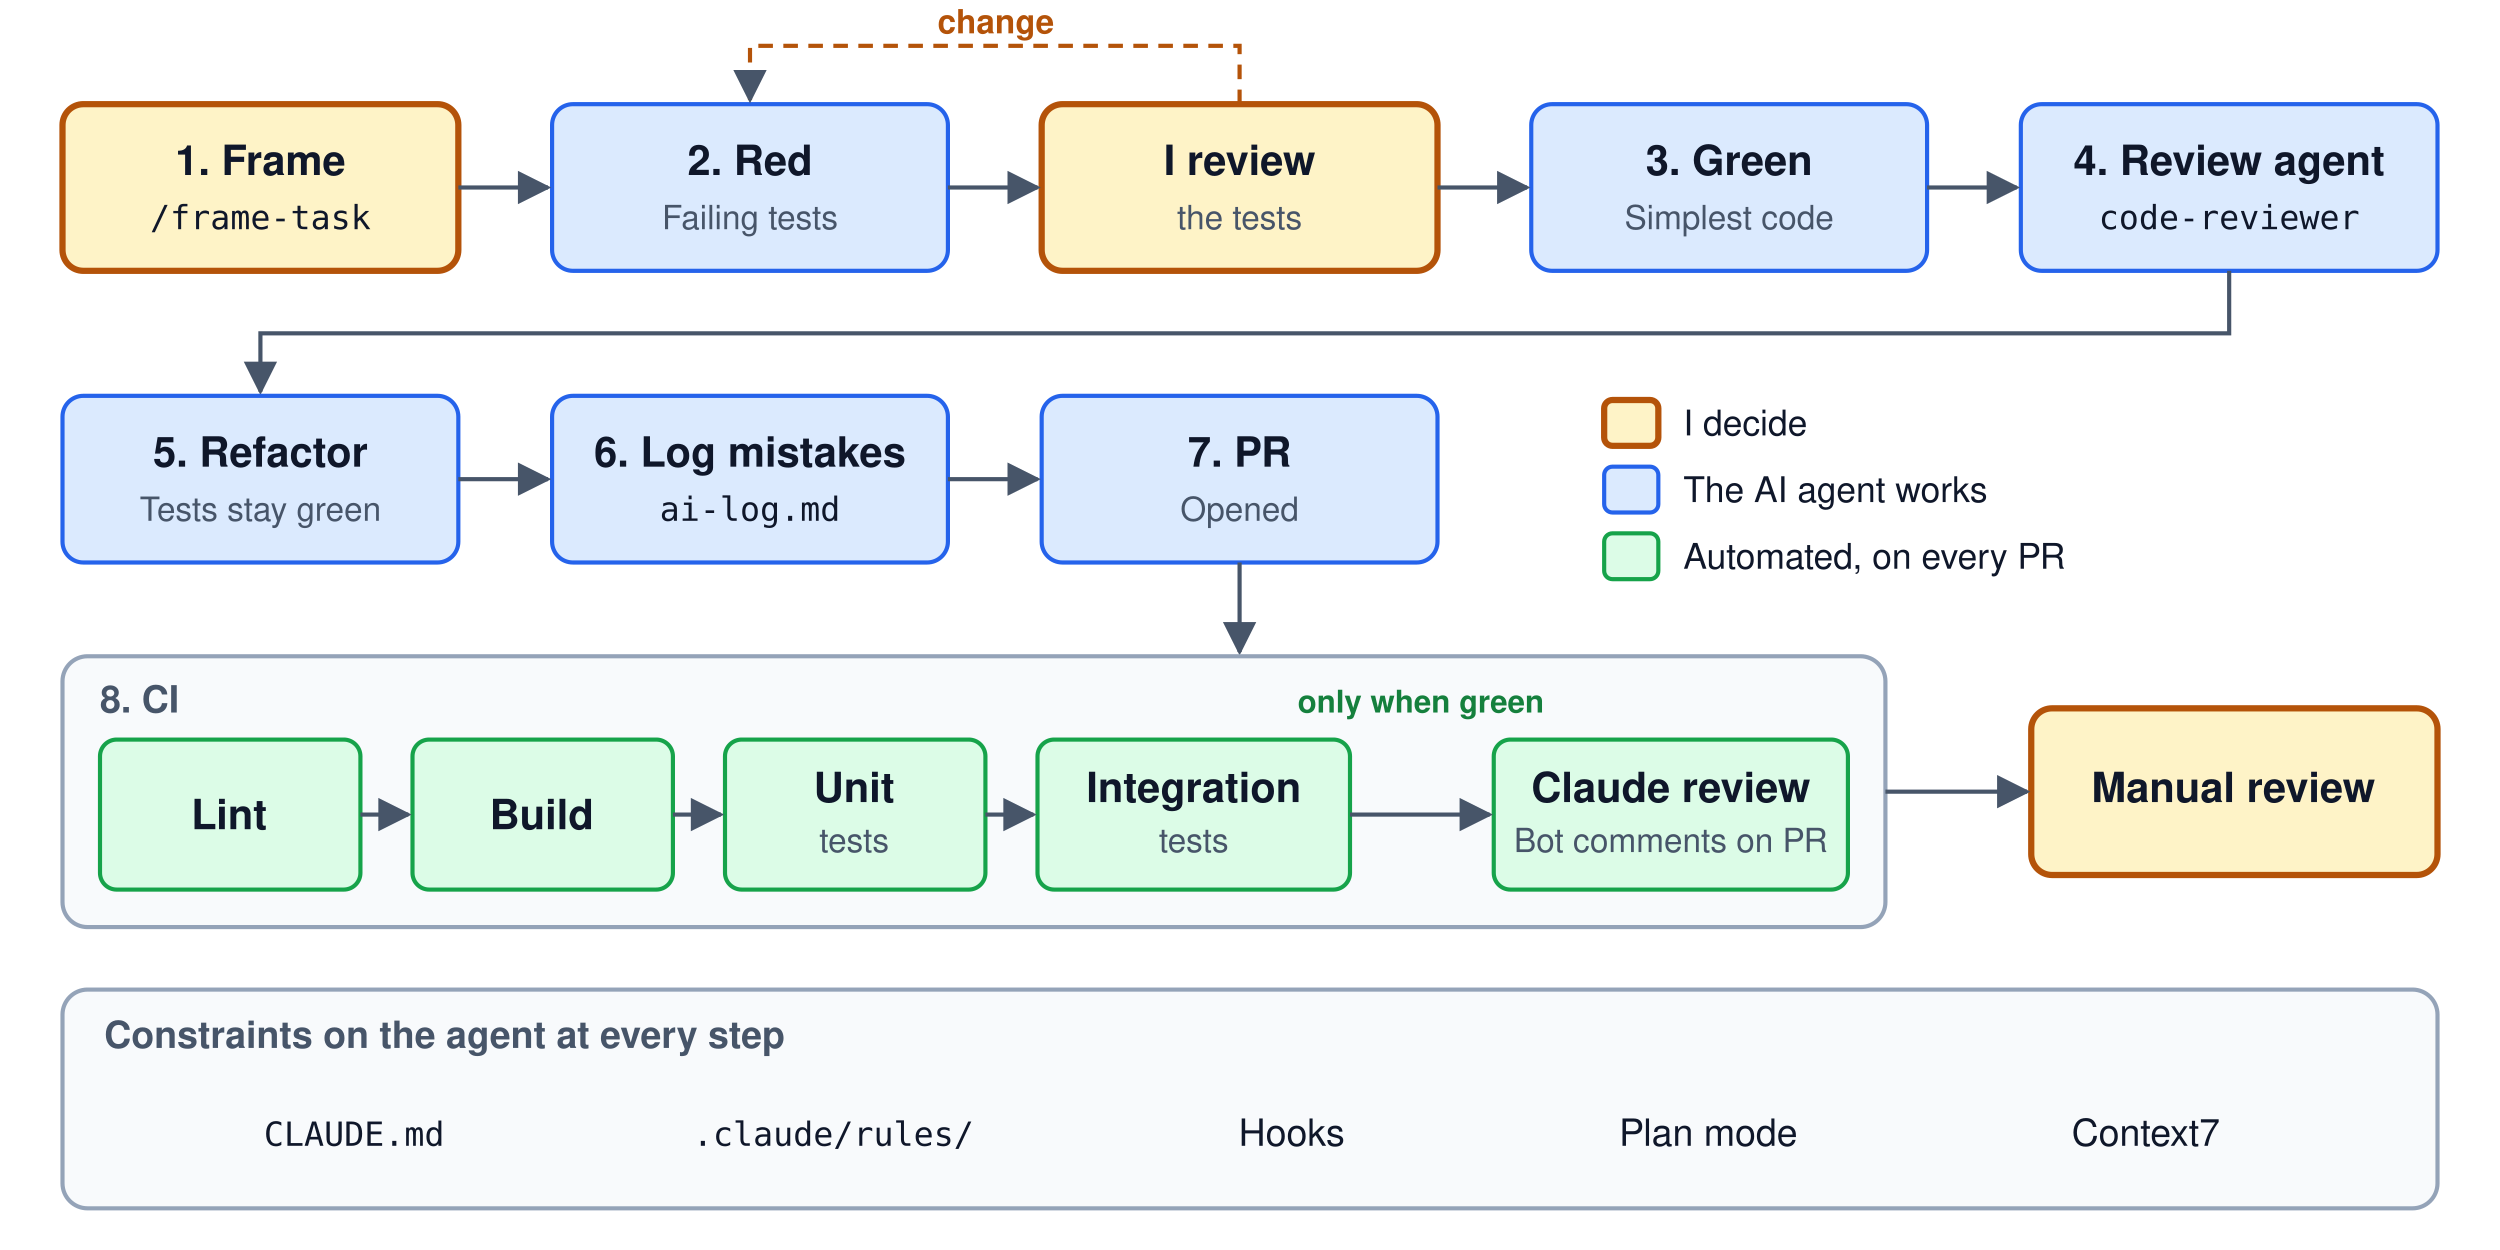
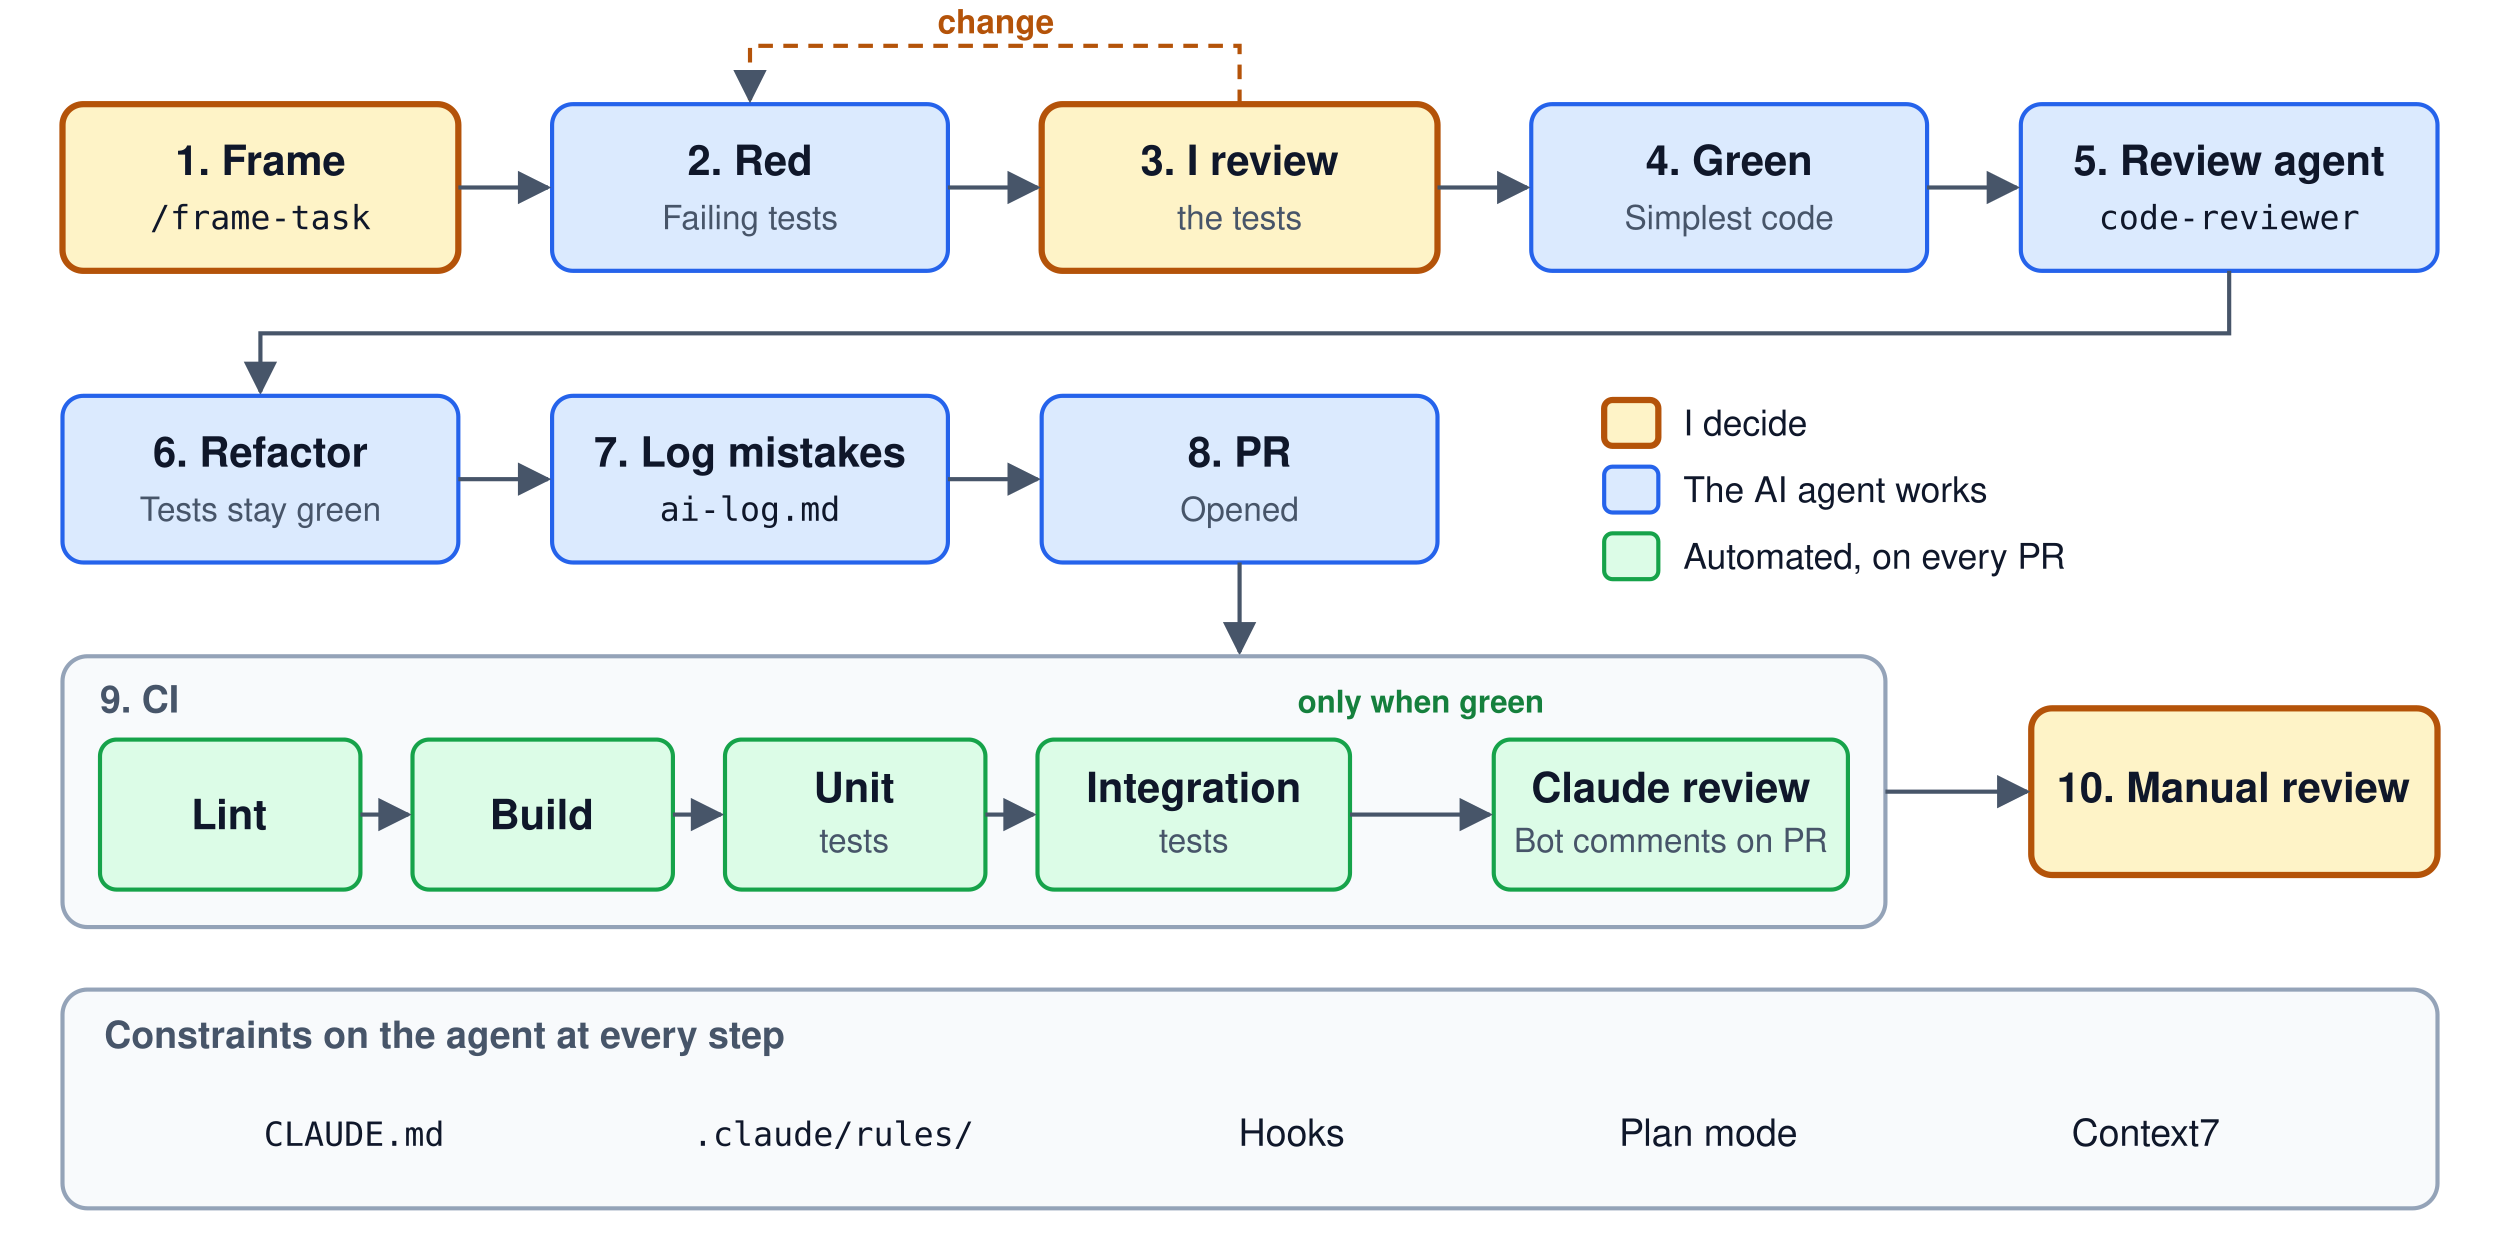
<svg xmlns="http://www.w3.org/2000/svg" viewBox="0 0 1200 600" role="img" aria-label="The AI-native TDD loop: frame, red, human review of the tests, green, review agent, refactor, log mistakes, pull request, CI with lint, build, unit tests, integration tests and Claude review, then manual review">
  <defs>
    <marker id="arrow" viewBox="0 0 10 10" refX="9" refY="5" markerWidth="8" markerHeight="8" orient="auto-start-reverse">
      <path d="M0 0 L10 5 L0 10 z" fill="#475569" />
    </marker>
  </defs>
  <style>
    text { font-family: Helvetica, Arial, sans-serif; fill: #0f172a; text-anchor: middle; }
    .title { font-size: 20px; font-weight: 700; }
    .sub { font-size: 16px; fill: #475569; }
    .mono { font-family: Consolas, Menlo, monospace; font-size: 16px; }
    .item { font-size: 18px; }
    .group { font-size: 18px; font-weight: 700; fill: #475569; text-anchor: start; }
    .edge { font-size: 16px; fill: #b45309; font-weight: 700; }
    .green { font-size: 15px; fill: #15803d; font-weight: 700; }
    .legend { font-size: 17px; text-anchor: start; }
    .line { fill: none; stroke: #475569; stroke-width: 2; marker-end: url(#arrow); }
    .back { fill: none; stroke: #b45309; stroke-width: 2; stroke-dasharray: 7 5; marker-end: url(#arrow); }
    .agent { fill: #dbeafe; stroke: #2563eb; stroke-width: 2; }
    .human { fill: #fef3c7; stroke: #b45309; stroke-width: 3; }
    .auto { fill: #dcfce7; stroke: #16a34a; stroke-width: 2; }
    .frame { fill: #f8fafc; stroke: #94a3b8; stroke-width: 2; }
  </style>
  <rect width="1200" height="600" fill="#ffffff" />
  <rect class="human" x="30" y="50" width="190" height="80" rx="10" />
  <text class="title" x="125" y="84">1. Frame</text>
  <text class="mono" x="125" y="110">/frame-task</text>
  <rect class="agent" x="265" y="50" width="190" height="80" rx="10" />
  <text class="title" x="360" y="84">2. Red</text>
  <text class="sub" x="360" y="110">Failing tests</text>
  <rect class="human" x="500" y="50" width="190" height="80" rx="10" />
-   <text class="title" x="595" y="84">I review</text>
+   <text class="title" x="595" y="84">3. I review</text>
  <text class="sub" x="595" y="110">the tests</text>
  <rect class="agent" x="735" y="50" width="190" height="80" rx="10" />
-   <text class="title" x="830" y="84">3. Green</text>
+   <text class="title" x="830" y="84">4. Green</text>
  <text class="sub" x="830" y="110">Simplest code</text>
  <rect class="agent" x="970" y="50" width="200" height="80" rx="10" />
-   <text class="title" x="1070" y="84">4. Review agent</text>
+   <text class="title" x="1070" y="84">5. Review agent</text>
  <text class="mono" x="1070" y="110">code-reviewer</text>
  <path class="line" d="M220 90 H263" />
  <path class="line" d="M455 90 H498" />
  <path class="line" d="M690 90 H733" />
  <path class="line" d="M925 90 H968" />
  <path class="back" d="M595 50 V22 H360 V48" />
  <text class="edge" x="478" y="16">change</text>
  <path class="line" d="M1070 130 V160 H125 V188" />
  <rect class="agent" x="30" y="190" width="190" height="80" rx="10" />
-   <text class="title" x="125" y="224">5. Refactor</text>
+   <text class="title" x="125" y="224">6. Refactor</text>
  <text class="sub" x="125" y="250">Tests stay green</text>
  <rect class="agent" x="265" y="190" width="190" height="80" rx="10" />
-   <text class="title" x="360" y="224">6. Log mistakes</text>
+   <text class="title" x="360" y="224">7. Log mistakes</text>
  <text class="mono" x="360" y="250">ai-log.md</text>
  <rect class="agent" x="500" y="190" width="190" height="80" rx="10" />
-   <text class="title" x="595" y="224">7. PR</text>
+   <text class="title" x="595" y="224">8. PR</text>
  <text class="sub" x="595" y="250">Opened</text>
  <path class="line" d="M220 230 H263" />
  <path class="line" d="M455 230 H498" />
  <path class="line" d="M595 270 V313" />
  <rect class="human" x="770" y="192" width="26" height="22" rx="4" />
  <text class="legend" x="808" y="209">I decide</text>
  <rect class="agent" x="770" y="224" width="26" height="22" rx="4" />
  <text class="legend" x="808" y="241">The AI agent works</text>
  <rect class="auto" x="770" y="256" width="26" height="22" rx="4" />
  <text class="legend" x="808" y="273">Automated, on every PR</text>
  <rect class="frame" x="30" y="315" width="875" height="130" rx="12" />
-   <text class="group" x="48" y="342">8. CI</text>
+   <text class="group" x="48" y="342">9. CI</text>
  <text class="green" x="682" y="342">only when green</text>
  <rect class="auto" x="48" y="355" width="125" height="72" rx="8" />
  <text class="title" x="110" y="398">Lint</text>
  <rect class="auto" x="198" y="355" width="125" height="72" rx="8" />
  <text class="title" x="260" y="398">Build</text>
  <rect class="auto" x="348" y="355" width="125" height="72" rx="8" />
  <text class="title" x="410" y="385">Unit</text>
  <text class="sub" x="410" y="409">tests</text>
  <rect class="auto" x="498" y="355" width="150" height="72" rx="8" />
  <text class="title" x="573" y="385">Integration</text>
  <text class="sub" x="573" y="409">tests</text>
  <rect class="auto" x="717" y="355" width="170" height="72" rx="8" />
  <text class="title" x="802" y="385">Claude review</text>
  <text class="sub" x="802" y="409">Bot comments on PR</text>
  <path class="line" d="M173 391 H196" />
  <path class="line" d="M323 391 H346" />
  <path class="line" d="M473 391 H496" />
  <path class="line" d="M648 391 H715" />
  <rect class="human" x="975" y="340" width="195" height="80" rx="10" />
-   <text class="title" x="1072" y="385">Manual review</text>
+   <text class="title" x="1072" y="385">10. Manual review</text>
  <path class="line" d="M905 380 H973" />
  <rect class="frame" x="30" y="475" width="1140" height="105" rx="12" />
  <text class="group" x="50" y="503">Constraints on the agent at every step</text>
  <text class="mono" x="170" y="550">CLAUDE.md</text>
  <text class="mono" x="400" y="550">.claude/rules/</text>
  <text class="item" x="620" y="550">Hooks</text>
  <text class="item" x="820" y="550">Plan mode</text>
  <text class="item" x="1030" y="550">Context7</text>
</svg>
